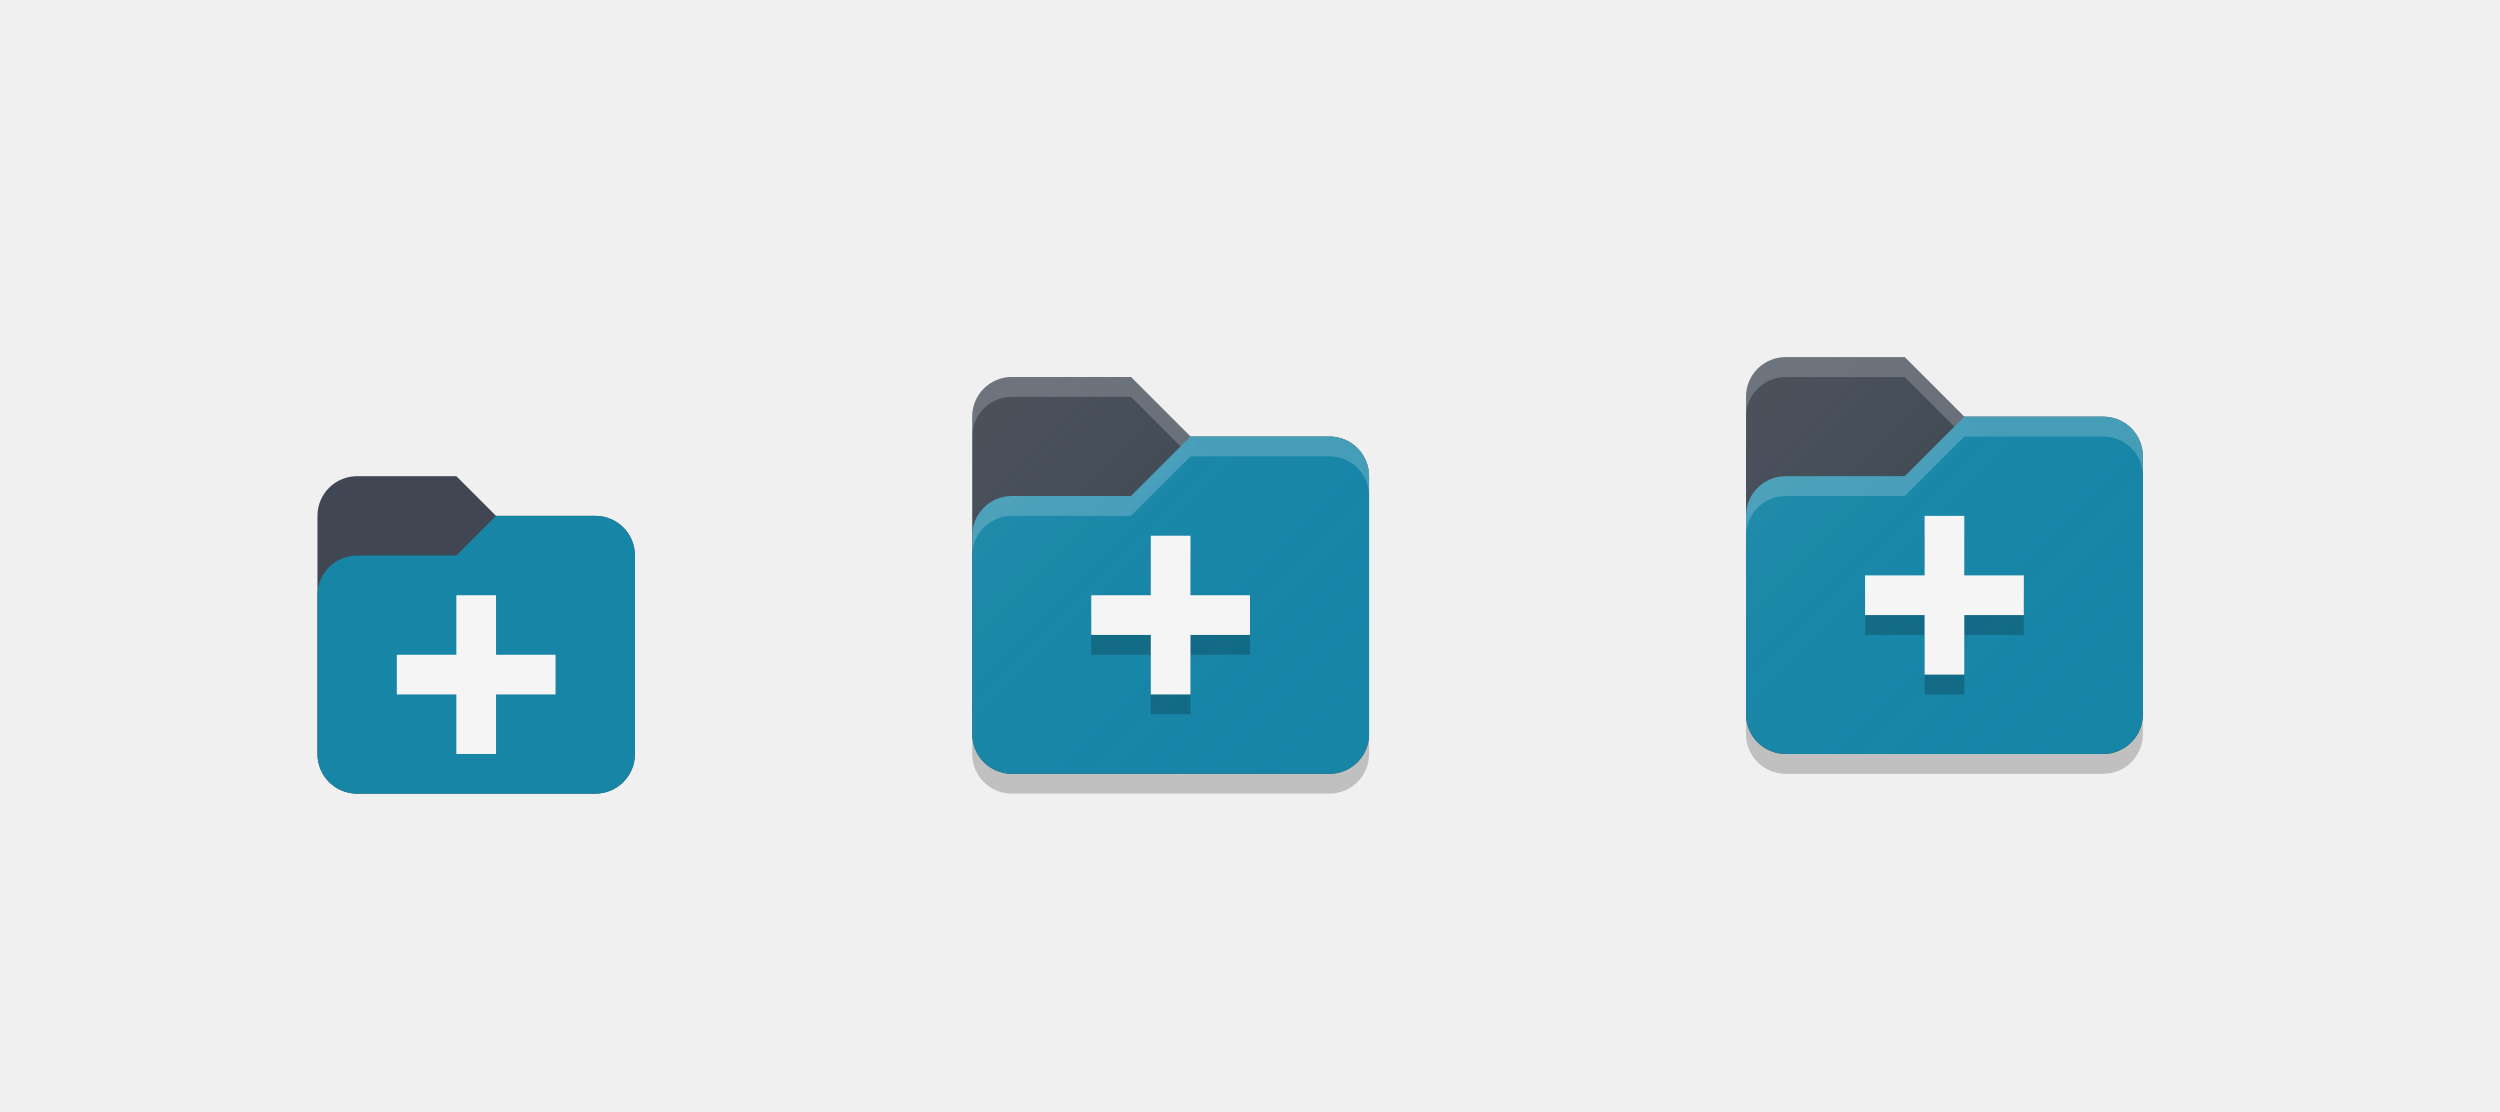
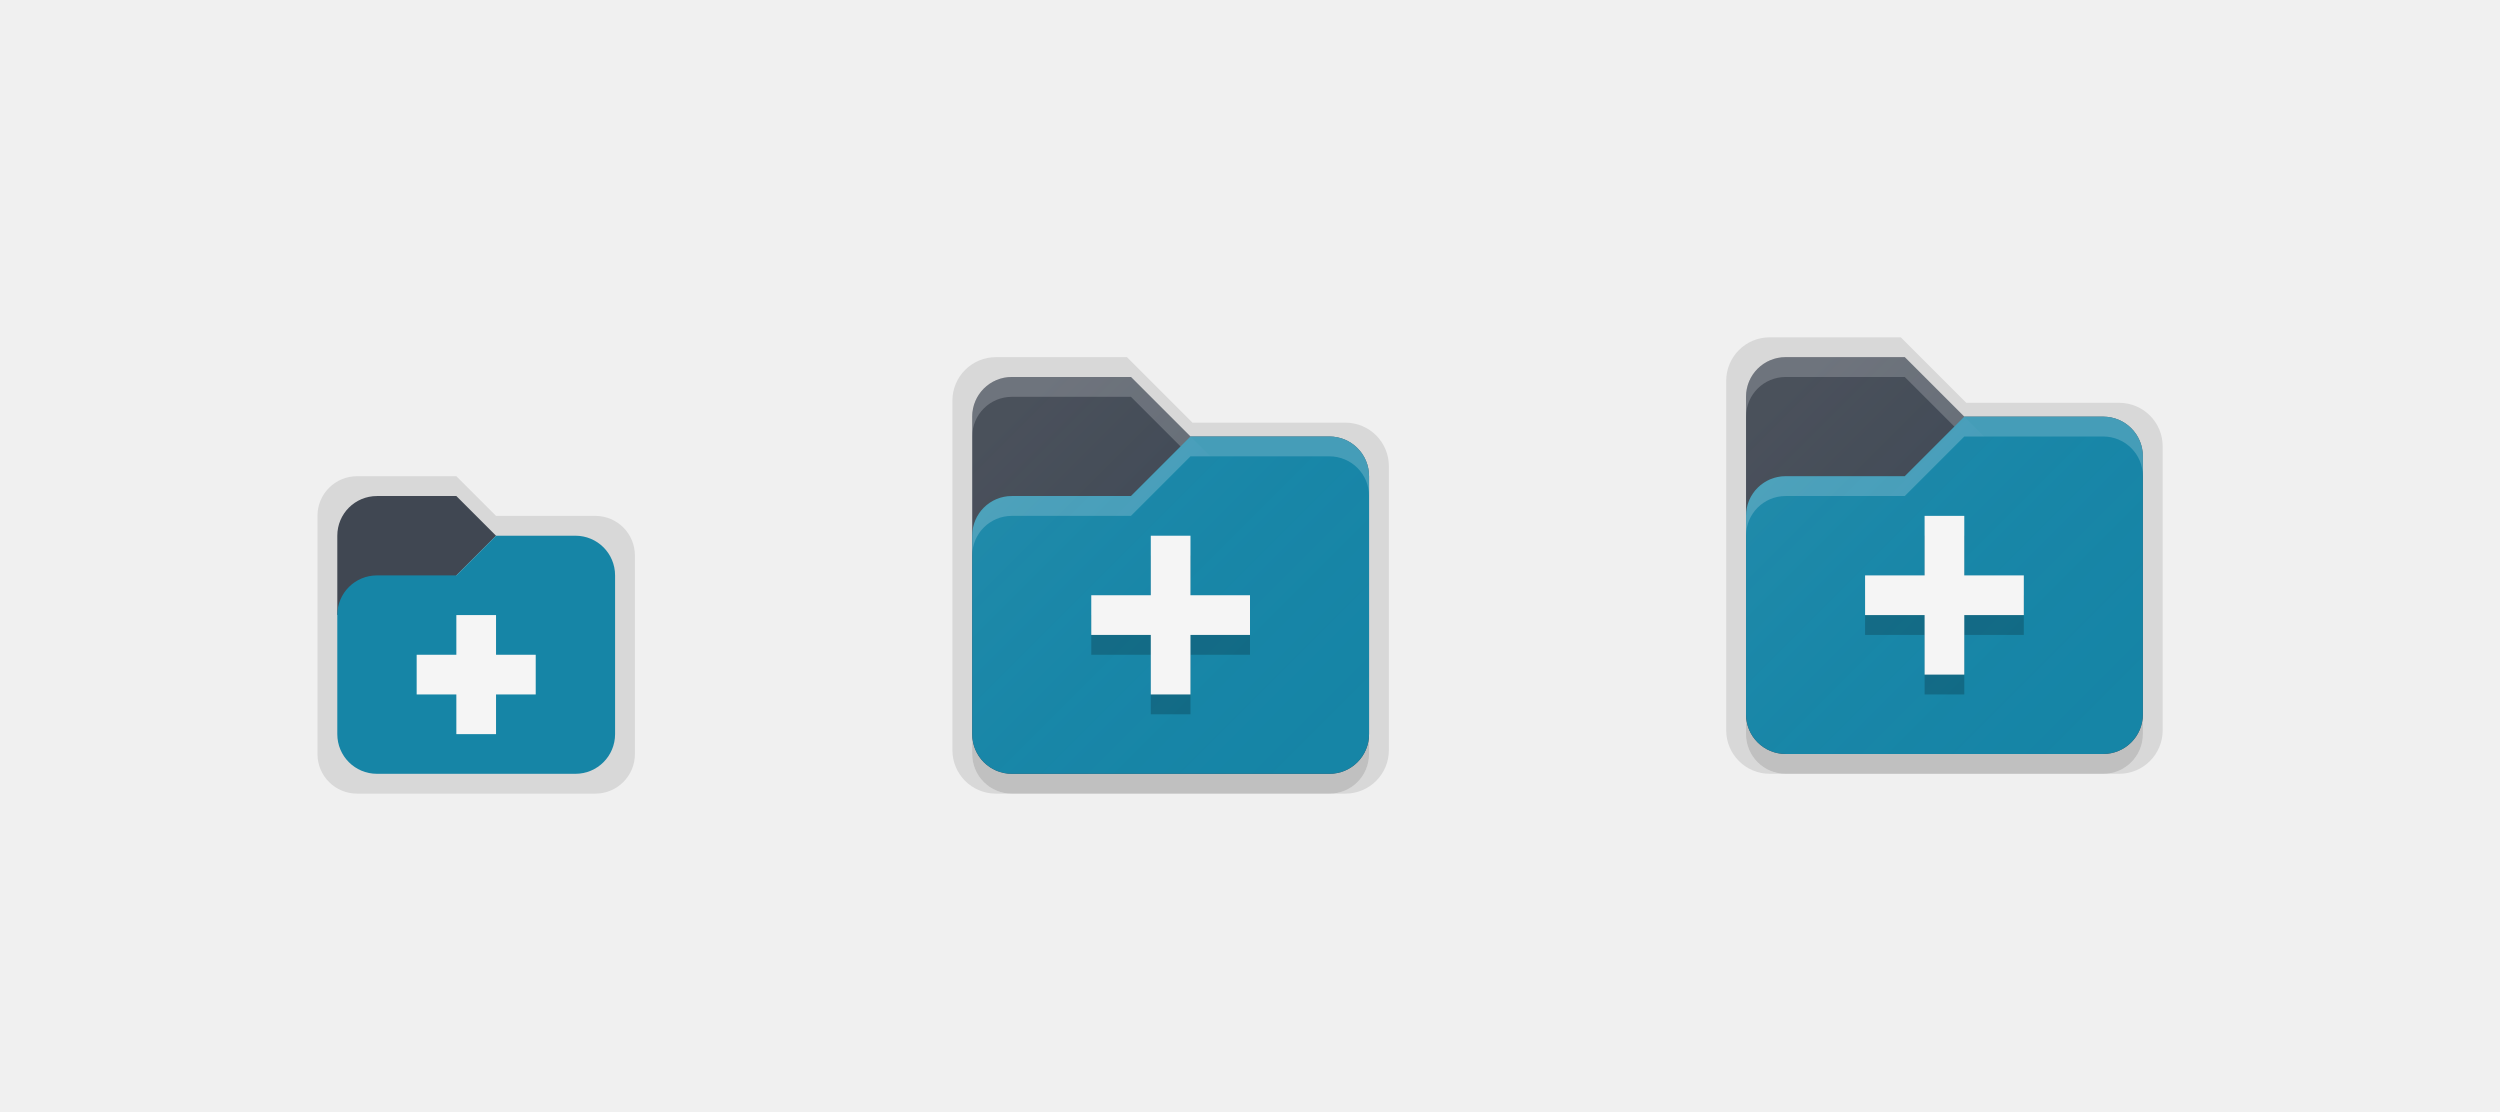
<svg xmlns="http://www.w3.org/2000/svg" xmlns:xlink="http://www.w3.org/1999/xlink" width="126" height="56" viewBox="0 0 126 56" version="1.1" id="svg1087">
  <defs id="defs1081">
    <linearGradient xlink:href="#linearGradient4540" id="linearGradient4347" gradientUnits="userSpaceOnUse" gradientTransform="matrix(0.4782584,0,0,0.4782607,47.5218,25.1749)" x1="7" y1="1011.362" x2="41" y2="1045.362" />
    <linearGradient id="linearGradient4540">
      <stop id="stop4536" offset="0" style="stop-color:#ffffff;stop-opacity:0.055" />
      <stop id="stop4538" offset="1" style="stop-color:#177ed5;stop-opacity:0;" />
    </linearGradient>
    <linearGradient xlink:href="#linearGradient4540" id="linearGradient1093" gradientUnits="userSpaceOnUse" gradientTransform="matrix(0.4782584,0,0,0.4782607,86.5218,24.1749)" x1="7" y1="1011.362" x2="41" y2="1045.362" />
  </defs>
  <g id="layer1" transform="translate(0,-641.0667)" style="display:none">
    <text y="733.323" xml:space="preserve" x="-0.993" style="font-style:normal;font-variant:normal;font-weight:normal;font-stretch:normal;line-height:0%;font-family:'DejaVu Sans';-inkscape-font-specification:'DejaVu Sans';display:inline;fill:#000000;fill-opacity:1;stroke:none;enable-background:new" id="context">
      <tspan style="font-style:normal;font-variant:normal;font-weight:normal;font-stretch:normal;font-size:18px;line-height:1.25;font-family:'DejaVu Sans';-inkscape-font-specification:'DejaVu Sans'" y="733.323" x="-0.993" id="tspan3933">actions</tspan>
    </text>
    <text y="733.323" xml:space="preserve" x="126.488" style="font-style:normal;font-variant:normal;font-weight:bold;font-stretch:normal;line-height:0%;font-family:'DejaVu Sans';-inkscape-font-specification:'DejaVu Sans Bold';text-align:start;writing-mode:lr-tb;text-anchor:start;display:inline;fill:#000000;fill-opacity:1;stroke:none;enable-background:new" id="icon-name">
      <tspan style="font-style:normal;font-variant:normal;font-weight:bold;font-stretch:normal;font-size:18px;line-height:1.25;font-family:'DejaVu Sans';-inkscape-font-specification:'DejaVu Sans Bold'" y="733.323" x="126.488" id="tspan3937">folder-new</tspan>
    </text>
    <rect style="display:inline;overflow:visible;visibility:visible;fill:#fefefe;fill-opacity:1;fill-rule:nonzero;stroke:none;stroke-width:2;marker:none;enable-background:accumulate" id="rect16x16" width="16" height="16" x="-32" y="665.067" transform="scale(-1,1)" />
    <rect style="display:inline;overflow:visible;visibility:visible;fill:#fefefe;fill-opacity:1;fill-rule:nonzero;stroke:none;stroke-width:2;marker:none;enable-background:accumulate" id="rect24x24" width="24" height="24" x="-110" y="657.067" transform="scale(-1,1)" />
    <rect transform="scale(-1,1)" y="659.067" x="-70" height="22" width="22" id="rect4495" style="display:inline;overflow:visible;visibility:visible;fill:#fefefe;fill-opacity:1;fill-rule:nonzero;stroke:none;stroke-width:1.833;marker:none;enable-background:accumulate" />
    <path style="display:inline;fill:#ffffff;fill-opacity:0.2;stroke:none;enable-background:new" d="m 59,659.067 c -6.094,0 -11,4.906 -11,11 0,0.169 0.018,0.333 0.025,0.5 0.262,-5.858 5.05,-10.5 10.975,-10.5 5.925,0 10.713,4.642 10.975,10.5 0.007,-0.167 0.025,-0.331 0.025,-0.5 0,-6.094 -4.906,-11 -11,-11 z" id="rect4613" />
    <path id="path4618" d="m 98,658.067 c -6.094,0 -11,4.906 -11,11 0,0.169 0.018,0.333 0.025,0.5 0.262,-5.858 5.05,-10.5 10.975,-10.5 5.925,0 10.713,4.642 10.975,10.5 0.008,-0.167 0.025,-0.331 0.025,-0.5 0,-6.094 -4.906,-11 -11,-11 z" style="display:inline;fill:#ffffff;fill-opacity:0.2;stroke:none;enable-background:new" />
  </g>
  <g id="layer2" style="display:inline" transform="translate(0,-488)">
-     <path style="display:inline;opacity:1;fill:#404752;fill-opacity:1;stroke:none;stroke-opacity:0.2" d="m 18,512 c -1.108,0 -2,0.892 -2,2 v 1 1 1 1 1 6 1 c 0,1.108 0.892,2 2,2 h 12 c 1.108,0 2,-0.892 2,-2 v -1 -6 -1 -1 -1 c 0,-1.108 -0.892,-2 -2,-2 h -5 l -2,-2 h -4 z" id="rect5069" />
-     <path style="display:inline;opacity:1;fill:#1685a6;fill-opacity:1;stroke:none;stroke-opacity:0.2" d="m 25,514 -2,2 h -5 c -1.108,0 -2,0.892 -2,2 v 1 1 1 4 1 c 0,1.108 0.892,2 2,2 h 12 c 1.108,0 2,-0.892 2,-2 v -5 -2 -1 -1 -1 c 0,-0.139 -0.014,-0.274 -0.041,-0.404 C 31.773,514.683 30.97,514 30,514 h -1 z" id="path4611" />
+     <path id="path863" d="m 18,512 c -1.108,0 -2,0.892 -2,2 v 1 1 1 1 1 6 1 c 0,1.108 0.892,2 2,2 h 12 c 1.108,0 2,-0.892 2,-2 v -1 -6 -1 -1 -1 c 0,-1.108 -0.892,-2 -2,-2 h -5 l -2,-2 h -4 z" style="display:inline;opacity:1;fill:#000000;fill-opacity:0.1;stroke:none;stroke-opacity:0.2" />
+     <path style="opacity:1;fill:#404752;fill-opacity:1;stroke:none;stroke-width:3;stroke-linecap:round;stroke-linejoin:round;stroke-miterlimit:4;stroke-dasharray:none;stroke-opacity:1" d="M 19 25 C 17.892 25 17 25.892 17 27 L 17 29 L 17 31 L 17.934 30.689 C 18.243 30.885 18.606 31 19 31 L 21 31 C 22.108 31 23 30.108 23 29 L 25 27 L 23 25 L 21 25 L 19 25 z " transform="translate(0,488)" id="rect877" />
+     <path style="opacity:1;fill:#1685a6;fill-opacity:1;stroke:none;stroke-width:3;stroke-linecap:round;stroke-linejoin:round;stroke-miterlimit:4;stroke-dasharray:none;stroke-opacity:1" d="M 25 27 L 23 29 L 19 29 C 17.892 29 17 29.892 17 31 L 17 37 C 17 38.108 17.892 39 19 39 L 29 39 C 30.108 39 31 38.108 31 37 L 31 31 L 31 29 C 31 27.892 30.108 27 29 27 L 27 27 L 26 27 L 25 27 z " transform="translate(0,488)" id="rect867" />
+     <path id="path861" d="M 50.199,506 C 48.98,506 48,506.98 48,508.199 v 2.201 1.1 0.508 1.691 1.102 1.1 4.4 1.709 0.49 1.1 2.201 C 48,527.02 48.98,528 50.199,528 H 51 c -1.108,0 -2,-0.892 -2,-2 V 522.555 519 H 69 V 522.539 526 c 0,1.108 -0.892,2 -2,2 h 0.801 C 69.02,528 70,527.02 70,525.801 v -2.201 -1.1 -0.508 -3.893 -2.199 -1.1 -1.102 -1.1 V 511.5 c 0,-1.219 -0.98,-2.199 -2.199,-2.199 h -5.5 -1.102 -1.1 L 56.801,506 h -2.807 -1.594 z" style="display:inline;fill:#000000;fill-opacity:0.1;stroke:none;stroke-width:2.2;stroke-linecap:round;stroke-linejoin:round;stroke-miterlimit:4;stroke-dasharray:none;stroke-opacity:1;enable-background:new" />
    <path style="display:inline;fill:#000000;fill-opacity:0.2;stroke:none;stroke-width:2;stroke-linecap:round;stroke-linejoin:round;stroke-miterlimit:4;stroke-dasharray:none;stroke-opacity:1;enable-background:new" d="M 49,519 V 522.555 526 c 0,1.108 0.892,2 2,2 H 54.461 63.551 67 c 1.108,0 2,-0.892 2,-2 V 522.539 519 Z" id="path4543" />
    <path style="display:inline;opacity:1;fill:#404752;fill-opacity:1;stroke:none;stroke-opacity:0.2" d="m 51,507 c -1.108,0 -2,0.892 -2,2 v 2 1 2 6 2 1 2 c 0,1.108 0.892,2 2,2 h 2 13 1 c 1.108,0 2,-0.892 2,-2 v -2 -1 -4 -1 -1 -1 -1 -1 -1 c 0,-1.108 -0.892,-2 -2,-2 h -7 l -3,-3 h -4 z" id="rect5020" />
    <path style="display:inline;opacity:1;fill:#ffffff;fill-opacity:0.2;stroke:none;stroke-opacity:0.2" d="m 51,507 c -1.108,0 -2,0.892 -2,2 v 1 c 0,-1.108 0.892,-2 2,-2 h 2 4 l 3,3 h 7 c 1.108,0 2,0.892 2,2 v -1 c 0,-1.108 -0.892,-2 -2,-2 h -7 l -3,-3 h -4 z" id="path4575" />
    <path style="display:inline;opacity:1;fill:#1685a6;fill-opacity:1;stroke:none;stroke-opacity:0.2" d="m 60,510 -3,3 h -6 c -1.108,0 -2,0.892 -2,2 v 1 1 1 1 1 1 1 1 2 c 0,1.108 0.892,2 2,2 h 2 13 1 c 1.108,0 2,-0.892 2,-2 v -2 -5 -1 -1 -1 -1 -1 -1 c 0,-1.108 -0.892,-2 -2,-2 h -5 -1 z" id="path4580" />
    <path style="display:inline;opacity:1;fill:#ffffff;fill-opacity:0.2;stroke:none;stroke-opacity:0.2" d="m 60,510 -3,3 h -6 c -1.108,0 -2,0.892 -2,2 v 1 c 0,-1.108 0.892,-2 2,-2 h 6 l 3,-3 h 1 1 5 c 1.108,0 2,0.892 2,2 v -1 c 0,-1.108 -0.892,-2 -2,-2 h -5 -1 z" id="path4590" />
+     <path style="display:inline;fill:#000000;fill-opacity:0.1;stroke:none;stroke-width:2.2;stroke-linecap:round;stroke-linejoin:round;stroke-miterlimit:4;stroke-dasharray:none;stroke-opacity:1;enable-background:new" d="M 89.199 17 C 87.98 17 87 17.98 87 19.199 L 87 21.4 L 87 22.5 L 87 23.008 L 87 24.699 L 87 25.801 L 87 26.9 L 87 31.301 L 87 33.01 L 87 33.5 L 87 34.6 L 87 36.801 C 87 38.02 87.98 39 89.199 39 L 90 39 C 88.892 39 88 38.108 88 37 L 88 33.555 L 88 30 L 108 30 L 108 33.539 L 108 37 C 108 38.108 107.108 39 106 39 L 106.801 39 C 108.02 39 109 38.02 109 36.801 L 109 34.6 L 109 33.5 L 109 32.992 L 109 29.1 L 109 26.9 L 109 25.801 L 109 24.699 L 109 23.6 L 109 22.5 C 109 21.281 108.02 20.301 106.801 20.301 L 101.301 20.301 L 100.199 20.301 L 99.1 20.301 L 95.801 17 L 92.994 17 L 91.4 17 L 89.199 17 z " transform="translate(0,488)" id="path851" />
    <path id="path1077" d="M 88,518 V 521.555 525 c 0,1.108 0.892,2 2,2 H 93.461 102.551 106 c 1.108,0 2,-0.892 2,-2 V 521.539 518 Z" style="display:inline;fill:#000000;fill-opacity:0.2;stroke:none;stroke-width:2;stroke-linecap:round;stroke-linejoin:round;stroke-miterlimit:4;stroke-dasharray:none;stroke-opacity:1;enable-background:new" />
    <path id="path1079" d="m 90,506 c -1.108,0 -2,0.892 -2,2 v 2 1 2 6 2 1 2 c 0,1.108 0.892,2 2,2 h 2 13 1 c 1.108,0 2,-0.892 2,-2 v -2 -1 -4 -1 -1 -1 -1 -1 -1 c 0,-1.108 -0.892,-2 -2,-2 h -7 l -3,-3 h -4 z" style="display:inline;opacity:1;fill:#404752;fill-opacity:1;stroke:none;stroke-opacity:0.2" />
    <path id="path1081" d="m 90,506 c -1.108,0 -2,0.892 -2,2 v 1 c 0,-1.108 0.892,-2 2,-2 h 2 4 l 3,3 h 7 c 1.108,0 2,0.892 2,2 v -1 c 0,-1.108 -0.892,-2 -2,-2 h -7 l -3,-3 h -4 z" style="display:inline;opacity:1;fill:#ffffff;fill-opacity:0.2;stroke:none;stroke-opacity:0.2" />
    <path id="path1083" d="m 99,509 -3,3 h -6 c -1.108,0 -2,0.892 -2,2 v 1 1 1 1 1 1 1 1 2 c 0,1.108 0.892,2 2,2 h 2 13 1 c 1.108,0 2,-0.892 2,-2 v -2 -5 -1 -1 -1 -1 -1 -1 c 0,-1.108 -0.892,-2 -2,-2 h -5 -1 z" style="display:inline;opacity:1;fill:#1685a6;fill-opacity:1;stroke:none;stroke-opacity:0.2" />
    <path id="path1085" d="m 99,509 -3,3 h -6 c -1.108,0 -2,0.892 -2,2 v 1 c 0,-1.108 0.892,-2 2,-2 h 6 l 3,-3 h 1 1 5 c 1.108,0 2,0.892 2,2 v -1 c 0,-1.108 -0.892,-2 -2,-2 h -5 -1 z" style="display:inline;opacity:1;fill:#ffffff;fill-opacity:0.2;stroke:none;stroke-opacity:0.2" />
    <path style="display:inline;fill:url(#linearGradient4347);fill-opacity:1;stroke:none;stroke-width:2;stroke-linecap:round;stroke-linejoin:round;stroke-miterlimit:4;stroke-dasharray:none;stroke-opacity:1;enable-background:new" d="m 51,507 c -1.108,0 -2,0.892 -2,2 v 2 1 0.461 1.539 6 1.555 0.445 1 2 c 0,1.108 0.892,2 2,2 H 53 54.461 66 67 c 1.108,0 2,-0.892 2,-2 v -2 -1 -0.461 V 518 v -2 -1 -1 -1 c 0,-1.108 -0.892,-2 -2,-2 h -2 -4 l -4,-4 H 54.449 53 Z" id="path4345" />
    <path id="path1091" d="m 90,506 c -1.108,0 -2,0.892 -2,2 v 2 1 0.461 1.539 6 1.555 0.445 1 2 c 0,1.108 0.892,2 2,2 H 92 93.461 105 h 1 c 1.108,0 2,-0.892 2,-2 v -2 -1 -0.461 V 517 v -2 -1 -1 -1 c 0,-1.108 -0.892,-2 -2,-2 h -2 -4 l -4,-4 H 93.449 92 Z" style="display:inline;fill:url(#linearGradient1093);fill-opacity:1;stroke:none;stroke-width:2;stroke-linecap:round;stroke-linejoin:round;stroke-miterlimit:4;stroke-dasharray:none;stroke-opacity:1;enable-background:new" />
-     <path style="display:inline;opacity:1;fill:#f5f5f5;fill-opacity:1;stroke:none;stroke-width:3;stroke-linecap:round;stroke-linejoin:round;stroke-miterlimit:4;stroke-dasharray:none;stroke-opacity:1" d="m 23,518 v 3 h -3 v 2 h 3 v 3 h 2 v -3 h 3 v -2 h -3 v -3 z" id="rect896" />
    <path style="display:inline;opacity:1;fill:#000000;fill-opacity:0.2;stroke:none;stroke-width:3;stroke-linecap:round;stroke-linejoin:round;stroke-miterlimit:4;stroke-dasharray:none;stroke-opacity:1" d="m 58,516 v 3 h -3 v 2 h 3 v 3 h 2 v -3 h 3 v -2 h -3 v -3 z" id="path907" />
    <path id="path901" d="m 58,515 v 3 h -3 v 2 h 3 v 3 h 2 v -3 h 3 v -2 h -3 v -3 z" style="display:inline;opacity:1;fill:#f5f5f5;fill-opacity:1;stroke:none;stroke-width:3;stroke-linecap:round;stroke-linejoin:round;stroke-miterlimit:4;stroke-dasharray:none;stroke-opacity:1" />
    <path id="path881" d="m 97,515 v 3 h -3 v 2 h 3 v 3 h 2 v -3 h 3 v -2 h -3 v -3 z" style="display:inline;opacity:1;fill:#000000;fill-opacity:0.2;stroke:none;stroke-width:3;stroke-linecap:round;stroke-linejoin:round;stroke-miterlimit:4;stroke-dasharray:none;stroke-opacity:1" />
    <path style="display:inline;opacity:1;fill:#f5f5f5;fill-opacity:1;stroke:none;stroke-width:3;stroke-linecap:round;stroke-linejoin:round;stroke-miterlimit:4;stroke-dasharray:none;stroke-opacity:1" d="m 97,514 v 3 h -3 v 2 h 3 v 3 h 2 v -3 h 3 v -2 h -3 v -3 z" id="path887" />
+     <rect style="opacity:1;fill:#f5f5f5;fill-opacity:1;stroke:none;stroke-width:2.5;stroke-linecap:butt;stroke-linejoin:round;stroke-miterlimit:4;stroke-dasharray:none;stroke-opacity:1" id="rect923" width="2" height="6" x="23" y="519" />
+     <rect y="21" x="-523" height="6" width="2" id="rect925" style="opacity:1;fill:#f5f5f5;fill-opacity:1;stroke:none;stroke-width:2.5;stroke-linecap:butt;stroke-linejoin:round;stroke-miterlimit:4;stroke-dasharray:none;stroke-opacity:1" transform="rotate(-90)" />
  </g>
</svg>
